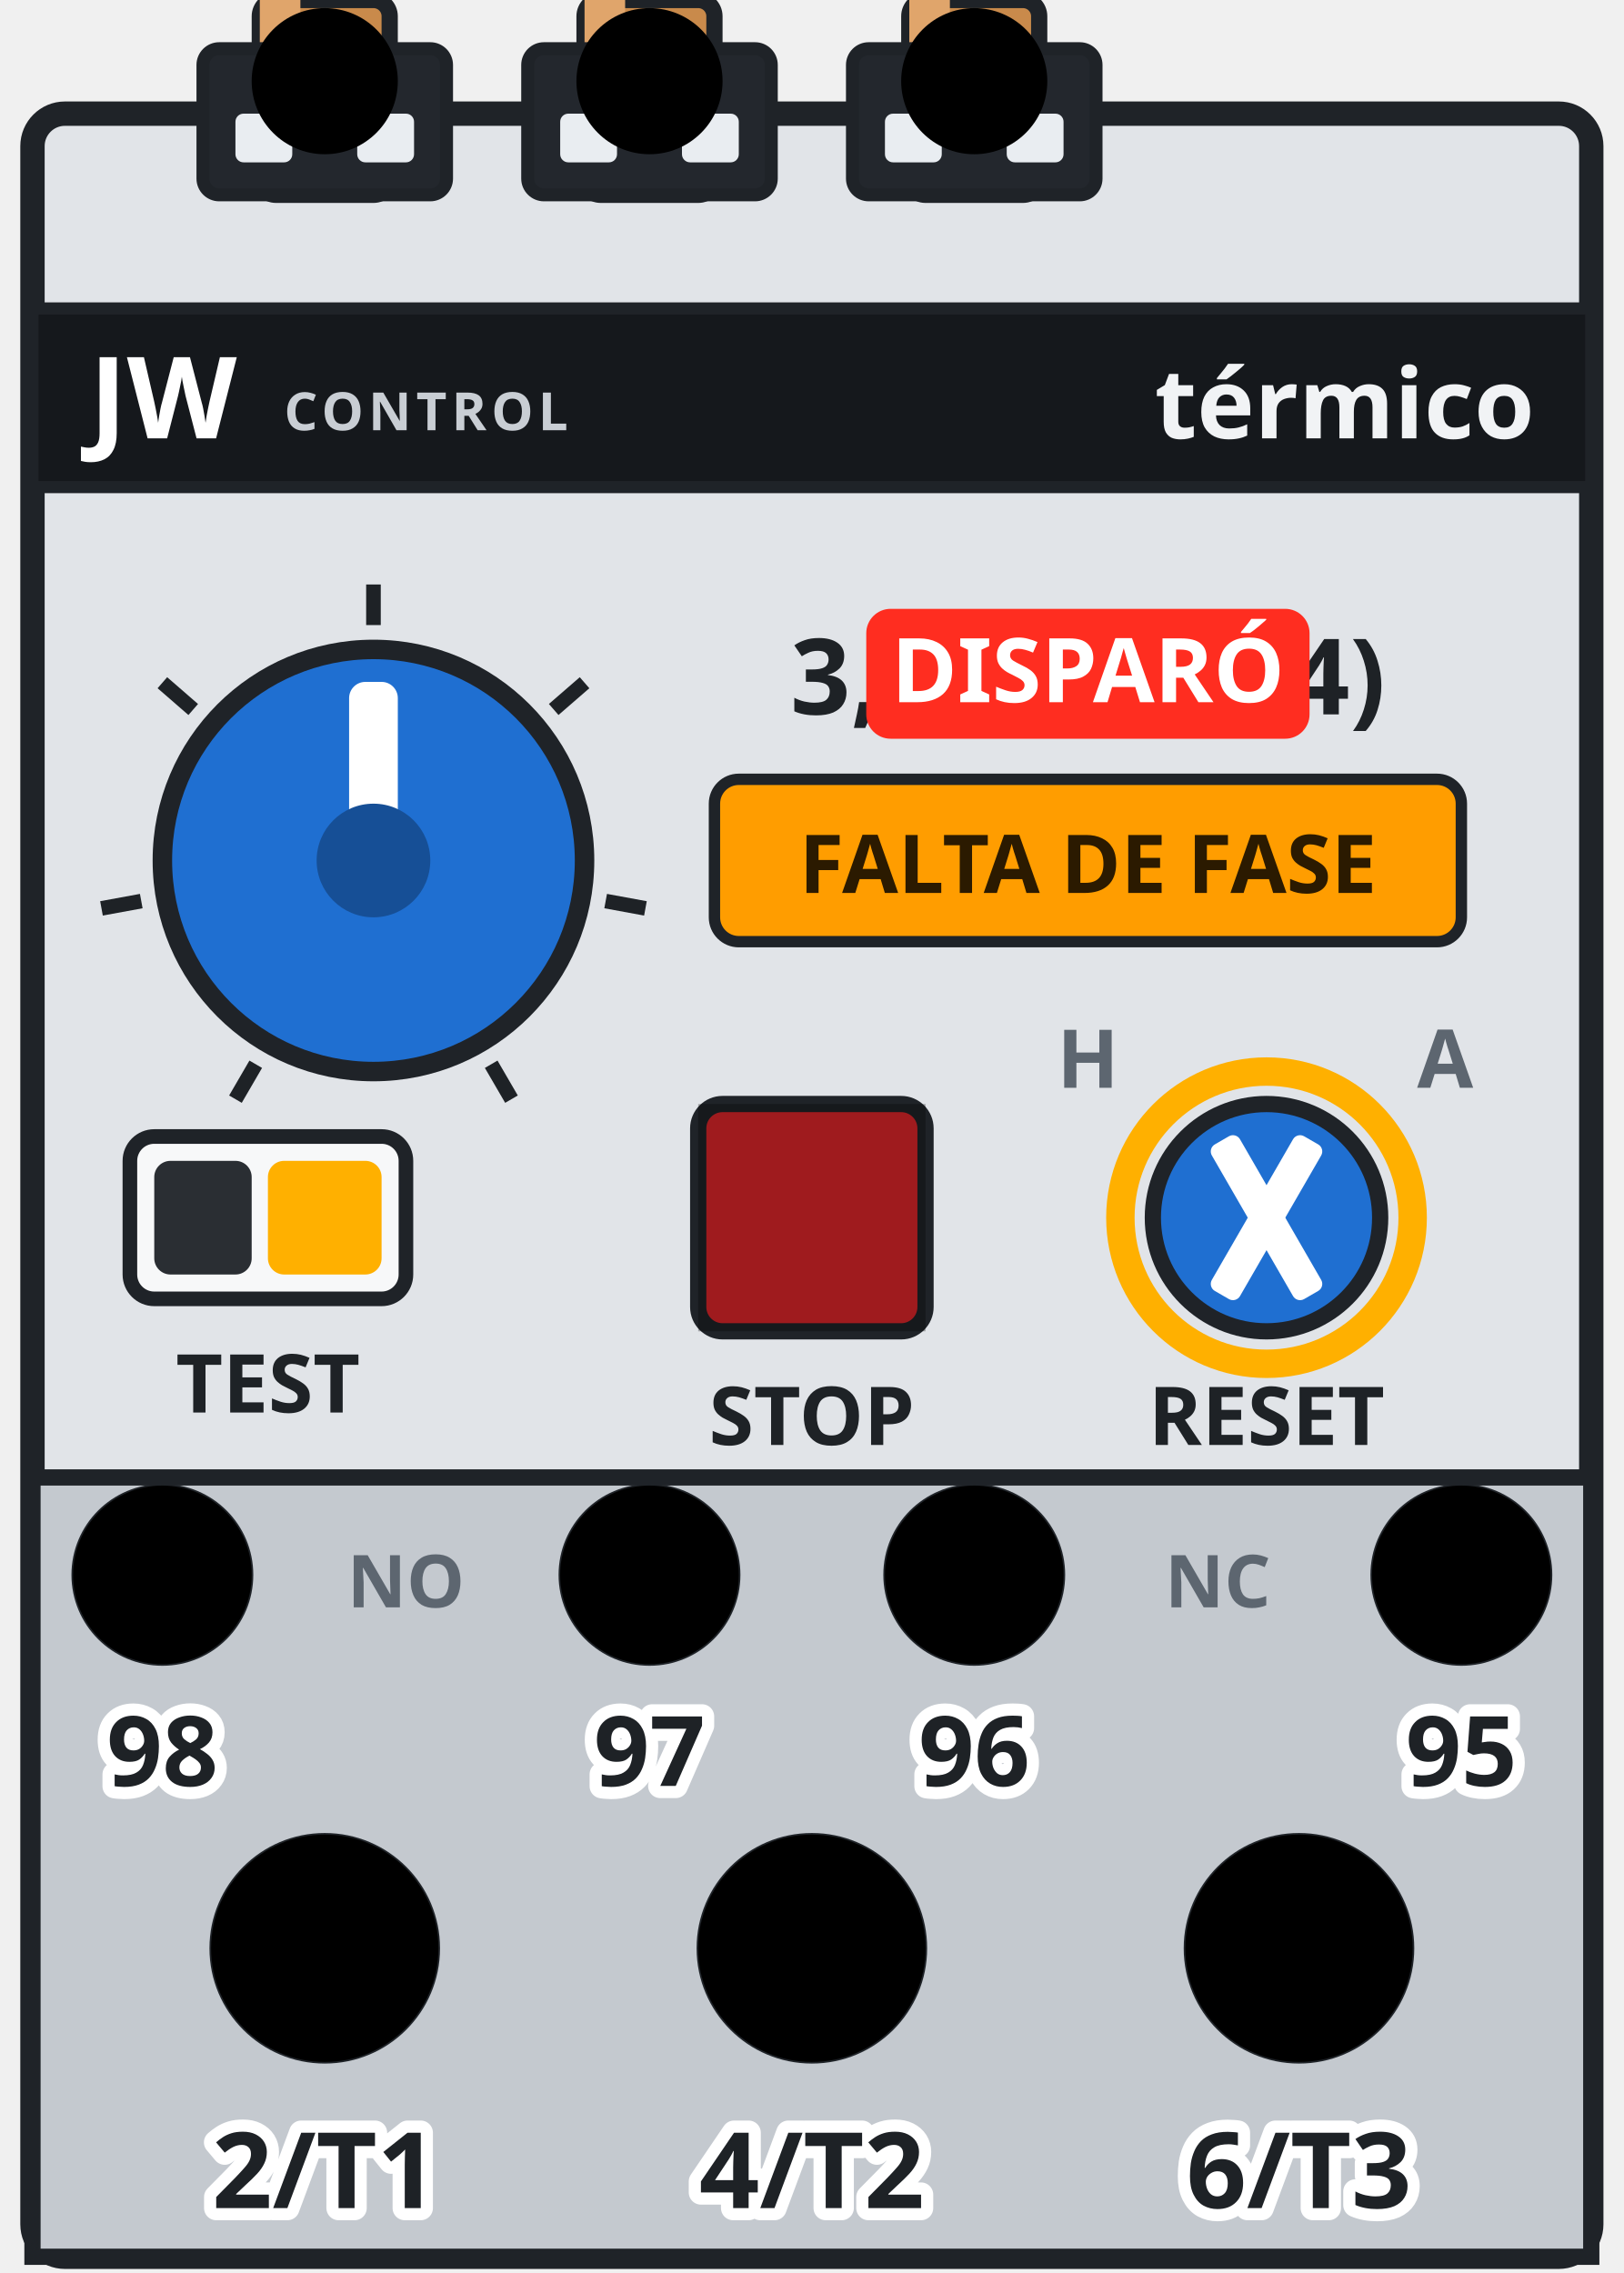
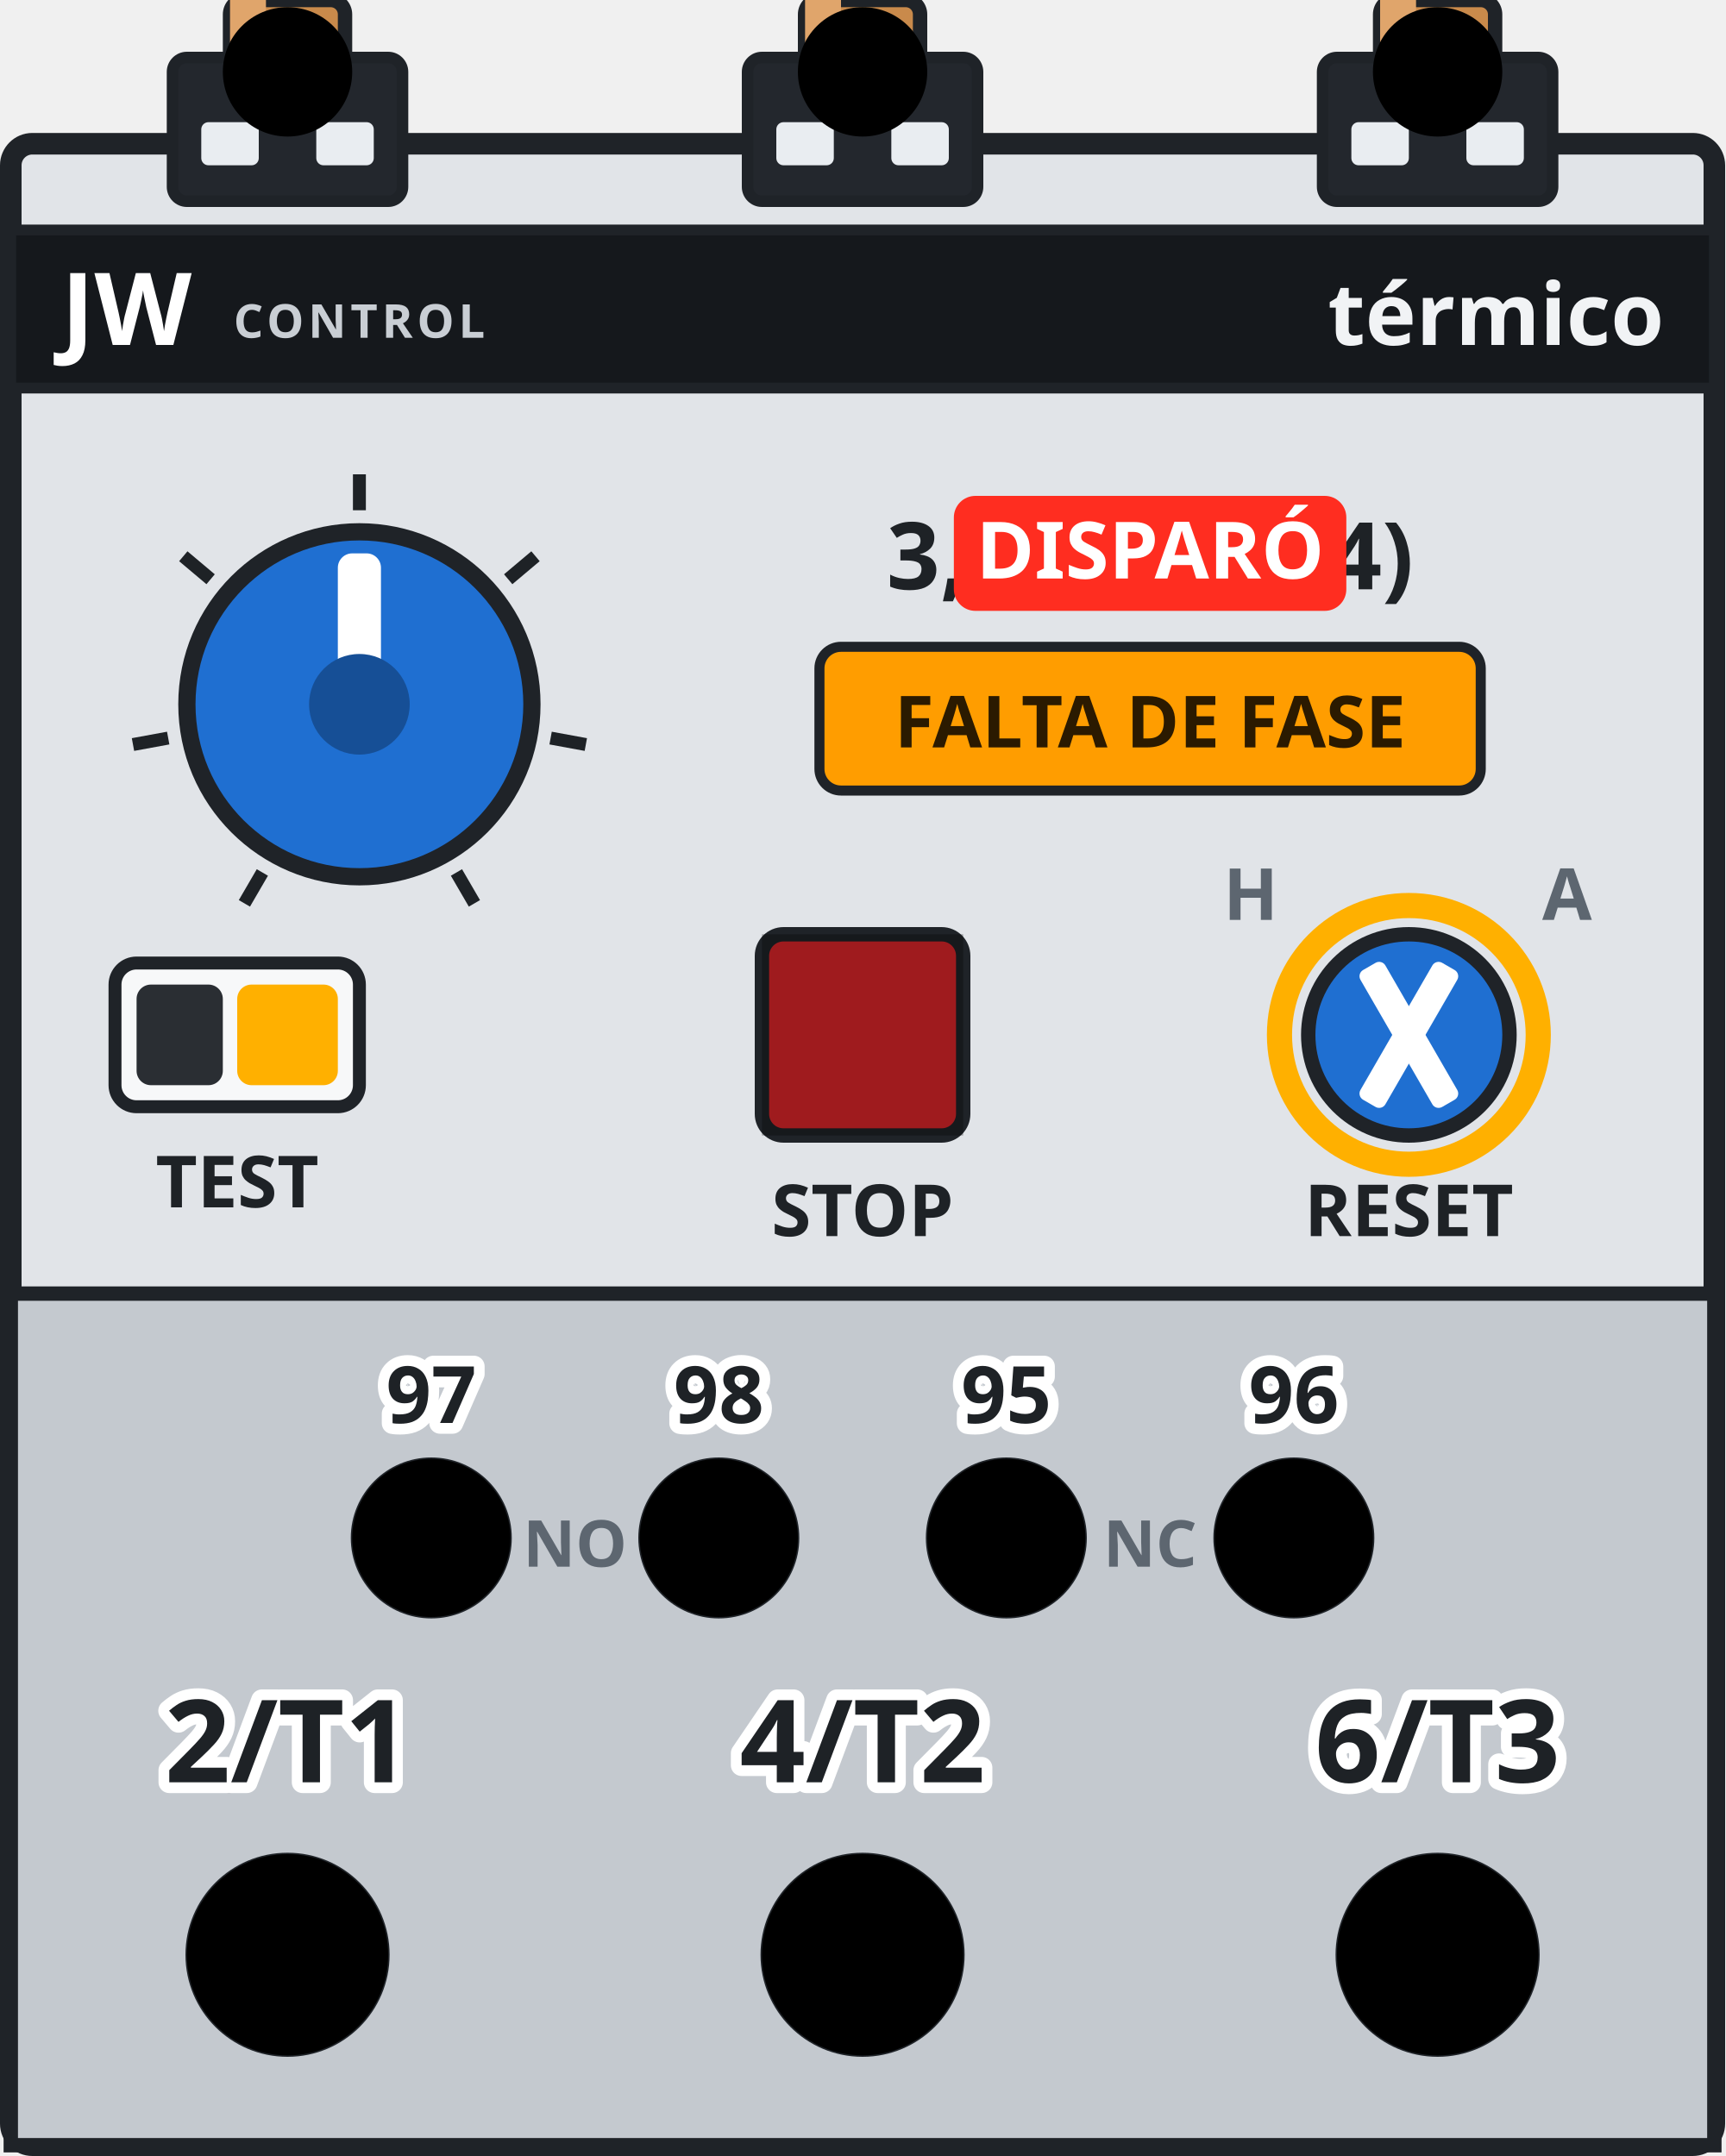
- <svg xmlns="http://www.w3.org/2000/svg" viewBox="0 0 200 280" width="200" height="280" font-family="Segoe UI,Noto Sans,Arial,sans-serif">
-   <rect x="4" y="14" width="192" height="264" rx="4" fill="#e1e4e8" stroke="#1f2328" stroke-width="3" />
+ <svg xmlns="http://www.w3.org/2000/svg" viewBox="0 0 240 300" width="240" height="300" font-family="Segoe UI,Noto Sans,Arial,sans-serif">
+   <rect x="1.5" y="20" width="237" height="278.5" rx="3" fill="#e1e4e8" stroke="#1f2328" stroke-width="3" />
  <g data-show="!mounted">
    <rect x="32" y="0" width="16" height="24" rx="2" fill="#c98a4b" stroke="#1f2328" stroke-width="2" />
    <rect x="32" y="0" width="5" height="24" fill="#e0a56b" stroke="none" stroke-width="0" />
-     <rect x="72" y="0" width="16" height="24" rx="2" fill="#c98a4b" stroke="#1f2328" stroke-width="2" />
-     <rect x="72" y="0" width="5" height="24" fill="#e0a56b" stroke="none" stroke-width="0" />
    <rect x="112" y="0" width="16" height="24" rx="2" fill="#c98a4b" stroke="#1f2328" stroke-width="2" />
    <rect x="112" y="0" width="5" height="24" fill="#e0a56b" stroke="none" stroke-width="0" />
+     <rect x="192" y="0" width="16" height="24" rx="2" fill="#c98a4b" stroke="#1f2328" stroke-width="2" />
+     <rect x="192" y="0" width="5" height="24" fill="#e0a56b" stroke="none" stroke-width="0" />
  </g>
-   <rect x="25" y="6" width="30" height="18" rx="2" fill="#23272d" stroke="#1f2328" stroke-width="1.6" />
-   <rect x="29" y="14" width="7" height="6" rx="1" fill="#e9edf1" stroke="none" stroke-width="0" />
-   <rect x="44" y="14" width="7" height="6" rx="1" fill="#e9edf1" stroke="none" stroke-width="0" />
-   <rect x="65" y="6" width="30" height="18" rx="2" fill="#23272d" stroke="#1f2328" stroke-width="1.6" />
-   <rect x="69" y="14" width="7" height="6" rx="1" fill="#e9edf1" stroke="none" stroke-width="0" />
-   <rect x="84" y="14" width="7" height="6" rx="1" fill="#e9edf1" stroke="none" stroke-width="0" />
-   <rect x="105" y="6" width="30" height="18" rx="2" fill="#23272d" stroke="#1f2328" stroke-width="1.6" />
-   <rect x="109" y="14" width="7" height="6" rx="1" fill="#e9edf1" stroke="none" stroke-width="0" />
-   <rect x="124" y="14" width="7" height="6" rx="1" fill="#e9edf1" stroke="none" stroke-width="0" />
+   <rect x="24" y="8" width="32" height="20" rx="2" fill="#23272d" stroke="#1f2328" stroke-width="1.6" />
+   <rect x="28" y="17" width="8" height="6" rx="1" fill="#e9edf1" stroke="none" stroke-width="0" />
+   <rect x="44" y="17" width="8" height="6" rx="1" fill="#e9edf1" stroke="none" stroke-width="0" />
+   <rect x="104" y="8" width="32" height="20" rx="2" fill="#23272d" stroke="#1f2328" stroke-width="1.6" />
+   <rect x="108" y="17" width="8" height="6" rx="1" fill="#e9edf1" stroke="none" stroke-width="0" />
+   <rect x="124" y="17" width="8" height="6" rx="1" fill="#e9edf1" stroke="none" stroke-width="0" />
+   <rect x="184" y="8" width="32" height="20" rx="2" fill="#23272d" stroke="#1f2328" stroke-width="1.6" />
+   <rect x="188" y="17" width="8" height="6" rx="1" fill="#e9edf1" stroke="none" stroke-width="0" />
+   <rect x="204" y="17" width="8" height="6" rx="1" fill="#e9edf1" stroke="none" stroke-width="0" />
  <circle class="jw-term" data-term="1" cx="40" cy="10" r="9" />
-   <circle class="jw-term" data-term="3" cx="80" cy="10" r="9" />
-   <circle class="jw-term" data-term="5" cx="120" cy="10" r="9" />
-   <rect x="4" y="38" width="192" height="22" fill="#15181c" stroke="#1f2328" stroke-width="1.5" />
-   <text x="11" y="54" font-size="14" font-weight="900" fill="#fff" text-anchor="start">JW</text>
-   <text x="35" y="53" font-size="6.5" font-weight="800" fill="#c9ced4" text-anchor="start" letter-spacing=".6">CONTROL</text>
-   <text x="189" y="54" font-size="12" font-weight="800" fill="#f1f3f5" text-anchor="end">térmico</text>
-   <circle cx="46" cy="106" r="26" fill="#1f6fd1" stroke="#1f2328" stroke-width="2.4" />
-   <path d="M31.5 131.1 L29.0 135.4" fill="none" stroke="#1e2226" stroke-width="1.8" />
-   <path d="M17.4 111.0 L12.5 111.9" fill="none" stroke="#1e2226" stroke-width="1.8" />
-   <path d="M23.8 87.4 L20.0 84.1" fill="none" stroke="#1e2226" stroke-width="1.8" />
-   <path d="M46.0 77.0 L46.0 72.0" fill="none" stroke="#1e2226" stroke-width="1.8" />
-   <path d="M68.2 87.4 L72.0 84.1" fill="none" stroke="#1e2226" stroke-width="1.8" />
-   <path d="M74.6 111.0 L79.5 111.9" fill="none" stroke="#1e2226" stroke-width="1.8" />
-   <path d="M60.5 131.1 L63.0 135.4" fill="none" stroke="#1e2226" stroke-width="1.8" />
-   <g data-rotate="out.ajusteRel:0:1:-150:150:46:106">
-     <rect x="43" y="84" width="6" height="26" rx="2" fill="#ffffff" stroke="none" stroke-width="0" />
-     <circle cx="46" cy="106" r="7" fill="#164f96" stroke="none" stroke-width="0" />
+   <circle class="jw-term" data-term="3" cx="120" cy="10" r="9" />
+   <circle class="jw-term" data-term="5" cx="200" cy="10" r="9" />
+   <rect x="1.5" y="32" width="237" height="22" fill="#15181c" stroke="#1f2328" stroke-width="1.5" />
+   <text x="8.5" y="48" font-size="14" font-weight="900" fill="#fff" text-anchor="start">JW</text>
+   <text x="32.5" y="47" font-size="6.5" font-weight="800" fill="#c9ced4" text-anchor="start" letter-spacing=".6">CONTROL</text>
+   <text x="231.5" y="48" font-size="12" font-weight="800" fill="#f1f3f5" text-anchor="end">térmico</text>
+   <circle cx="50" cy="98" r="24" fill="#1f6fd1" stroke="#1f2328" stroke-width="2.4" />
+   <path d="M36.5 121.4 L34.0 125.7" fill="none" stroke="#1e2226" stroke-width="1.8" />
+   <path d="M23.4 102.7 L18.5 103.6" fill="none" stroke="#1e2226" stroke-width="1.8" />
+   <path d="M29.3 80.6 L25.5 77.4" fill="none" stroke="#1e2226" stroke-width="1.8" />
+   <path d="M50.0 71.0 L50.0 66.0" fill="none" stroke="#1e2226" stroke-width="1.8" />
+   <path d="M70.7 80.6 L74.5 77.4" fill="none" stroke="#1e2226" stroke-width="1.8" />
+   <path d="M76.6 102.7 L81.5 103.6" fill="none" stroke="#1e2226" stroke-width="1.8" />
+   <path d="M63.5 121.4 L66.0 125.7" fill="none" stroke="#1e2226" stroke-width="1.8" />
+   <g data-rotate="out.ajusteRel:0:1:-150:150:50:98">
+     <rect x="47" y="77" width="6" height="24" rx="2" fill="#ffffff" stroke="none" stroke-width="0" />
+     <circle cx="50" cy="98" r="7" fill="#164f96" stroke="none" stroke-width="0" />
  </g>
-   <text x="134" y="88" font-size="13" font-weight="900" fill="#1e2226" text-anchor="middle" data-show="!out.tripped" data-text="out.ajusteTxt">3,2 A (2,5-4)</text>
+   <text x="160" y="82" font-size="13" font-weight="900" fill="#1e2226" text-anchor="middle" data-show="!out.tripped" data-text="out.ajusteTxt">3,2 A (2,5-4)</text>
  <g data-show="out.tripped">
-     <rect x="106.7" y="75" width="54.6" height="16" rx="3" fill="#ff2d20" stroke="none" stroke-width="0" />
-     <text x="134" y="86.5" font-size="11" font-weight="800" fill="#fff" text-anchor="middle">DISPARÓ</text>
+     <rect x="132.7" y="69" width="54.6" height="16" rx="3" fill="#ff2d20" stroke="none" stroke-width="0" />
+     <text x="160" y="80.5" font-size="11" font-weight="800" fill="#fff" text-anchor="middle">DISPARÓ</text>
  </g>
  <g data-show="out.faltaFase">
-     <rect x="88" y="96" width="92" height="20" rx="3" fill="#ff9d00" stroke="#1f2328" stroke-width="1.4" />
-     <text x="134" y="110" font-size="10" font-weight="900" fill="#2b1a00" text-anchor="middle">FALTA DE FASE</text>
+     <rect x="114" y="90" width="92" height="20" rx="3" fill="#ff9d00" stroke="#1f2328" stroke-width="1.4" />
+     <text x="160" y="104" font-size="10" font-weight="900" fill="#2b1a00" text-anchor="middle">FALTA DE FASE</text>
  </g>
  <g data-action="test" data-kind="momentary" style="cursor:pointer">
-     <rect x="16" y="140" width="34" height="20" rx="3" fill="#f7f8f9" stroke="#1f2328" stroke-width="1.8" />
-     <rect x="19" y="143" width="12" height="14" rx="2" fill="#2a2e33" stroke="none" stroke-width="0" />
-     <rect x="33" y="143" width="14" height="14" rx="2" fill="#ffb000" stroke="none" stroke-width="0" data-show="out.test" />
-     <text x="33" y="174" font-size="10" font-weight="800" fill="#1e2226" text-anchor="middle">TEST</text>
+     <rect x="16" y="134" width="34" height="20" rx="3" fill="#f7f8f9" stroke="#1f2328" stroke-width="1.8" />
+     <rect x="19" y="137" width="12" height="14" rx="2" fill="#2a2e33" stroke="none" stroke-width="0" />
+     <rect x="33" y="137" width="14" height="14" rx="2" fill="#ffb000" stroke="none" stroke-width="0" data-show="out.test" />
+     <text x="33" y="168" font-size="10" font-weight="800" fill="#1e2226" text-anchor="middle">TEST</text>
  </g>
  <g data-action="stop" data-kind="momentary" style="cursor:pointer">
-     <rect x="86" y="136" width="28" height="28" rx="3" fill="#e3262b" stroke="#1f2328" stroke-width="2" />
-     <rect x="86" y="136" width="28" height="28" rx="none" fill="#000" stroke="0" stroke-width="1.2" opacity=".3" data-show="out.stop" />
-     <text x="100" y="178" font-size="10" font-weight="800" fill="#1e2226" text-anchor="middle">STOP</text>
+     <rect x="106" y="130" width="28" height="28" rx="3" fill="#e3262b" stroke="#1f2328" stroke-width="2" />
+     <rect x="106" y="130" width="28" height="28" rx="none" fill="#000" stroke="0" stroke-width="1.2" opacity=".3" data-show="out.stop" />
+     <text x="120" y="172" font-size="10" font-weight="800" fill="#1e2226" text-anchor="middle">STOP</text>
  </g>
  <g data-action="reset" data-kind="momentary" style="cursor:pointer">
-     <circle cx="156" cy="150" r="14" fill="#1f6fd1" stroke="#1f2328" stroke-width="2" />
-     <g data-show="param.rearme=manual (H)" transform="rotate(-30 156 150)">
-       <rect x="154" y="139" width="4" height="22" rx="1" fill="#fff" stroke="none" stroke-width="0" />
+     <circle cx="196" cy="144" r="14" fill="#1f6fd1" stroke="#1f2328" stroke-width="2" />
+     <g data-show="param.rearme=manual (H)" transform="rotate(-30 196 144)">
+       <rect x="194" y="133" width="4" height="22" rx="1" fill="#fff" stroke="none" stroke-width="0" />
    </g>
-     <g data-show="param.rearme=automático (A)" transform="rotate(30 156 150)">
-       <rect x="154" y="139" width="4" height="22" rx="1" fill="#fff" stroke="none" stroke-width="0" />
+     <g data-show="param.rearme=automático (A)" transform="rotate(30 196 144)">
+       <rect x="194" y="133" width="4" height="22" rx="1" fill="#fff" stroke="none" stroke-width="0" />
    </g>
-     <circle cx="156" cy="150" r="18" fill="none" stroke="#ffb000" stroke-width="3.5" data-show="out.tripped" />
-     <text x="156" y="178" font-size="10" font-weight="800" fill="#1e2226" text-anchor="middle">RESET</text>
-     <text x="134" y="134" font-size="10" font-weight="800" fill="#5d6670" text-anchor="middle">H</text>
-     <text x="178" y="134" font-size="10" font-weight="800" fill="#5d6670" text-anchor="middle">A</text>
+     <circle cx="196" cy="144" r="18" fill="none" stroke="#ffb000" stroke-width="3.5" data-show="out.tripped" />
+     <text x="196" y="172" font-size="10" font-weight="800" fill="#1e2226" text-anchor="middle">RESET</text>
+     <text x="174" y="128" font-size="10" font-weight="800" fill="#5d6670" text-anchor="middle">H</text>
+     <text x="218" y="128" font-size="10" font-weight="800" fill="#5d6670" text-anchor="middle">A</text>
  </g>
-   <rect x="4" y="182" width="192" height="96" fill="#c4c9cf" stroke="#1f2328" stroke-width="2" />
-   <circle cx="20" cy="194" r="10" fill="#fbfbfc" stroke="#1f2328" stroke-width="2.4" />
-   <circle cx="20" cy="194" r="6.8" fill="none" stroke="#a3aab2" stroke-width="1.2" />
-   <path d="M14.5 194h11.0 M20 188.5v11.0" fill="none" stroke="#2a2e33" stroke-width="3.4" stroke-linecap="round" />
-   <circle class="jw-term" data-term="98" cx="20" cy="194" r="11" data-side="b" />
-   <text x="20" y="220" font-size="12" font-weight="800" fill="#1e2226" text-anchor="middle" stroke="#ffffff" stroke-width="3" paint-order="stroke" stroke-linejoin="round">98</text>
-   <circle cx="80" cy="194" r="10" fill="#fbfbfc" stroke="#1f2328" stroke-width="2.4" />
-   <circle cx="80" cy="194" r="6.8" fill="none" stroke="#a3aab2" stroke-width="1.2" />
-   <path d="M74.5 194h11.0 M80 188.5v11.0" fill="none" stroke="#2a2e33" stroke-width="3.4" stroke-linecap="round" />
-   <circle class="jw-term" data-term="97" cx="80" cy="194" r="11" data-side="b" />
-   <text x="80" y="220" font-size="12" font-weight="800" fill="#1e2226" text-anchor="middle" stroke="#ffffff" stroke-width="3" paint-order="stroke" stroke-linejoin="round">97</text>
-   <circle cx="120" cy="194" r="10" fill="#fbfbfc" stroke="#1f2328" stroke-width="2.4" />
-   <circle cx="120" cy="194" r="6.8" fill="none" stroke="#a3aab2" stroke-width="1.2" />
-   <path d="M114.5 194h11.0 M120 188.5v11.0" fill="none" stroke="#2a2e33" stroke-width="3.4" stroke-linecap="round" />
-   <circle class="jw-term" data-term="96" cx="120" cy="194" r="11" data-side="b" />
-   <text x="120" y="220" font-size="12" font-weight="800" fill="#1e2226" text-anchor="middle" stroke="#ffffff" stroke-width="3" paint-order="stroke" stroke-linejoin="round">96</text>
-   <circle cx="180" cy="194" r="10" fill="#fbfbfc" stroke="#1f2328" stroke-width="2.4" />
-   <circle cx="180" cy="194" r="6.8" fill="none" stroke="#a3aab2" stroke-width="1.2" />
-   <path d="M174.5 194h11.0 M180 188.5v11.0" fill="none" stroke="#2a2e33" stroke-width="3.4" stroke-linecap="round" />
-   <circle class="jw-term" data-term="95" cx="180" cy="194" r="11" data-side="b" />
-   <text x="180" y="220" font-size="12" font-weight="800" fill="#1e2226" text-anchor="middle" stroke="#ffffff" stroke-width="3" paint-order="stroke" stroke-linejoin="round">95</text>
-   <text x="50" y="198" font-size="9" font-weight="800" fill="#5d6670" text-anchor="middle">NO</text>
-   <text x="150" y="198" font-size="9" font-weight="800" fill="#5d6670" text-anchor="middle">NC</text>
-   <circle cx="40" cy="240" r="13" fill="#fbfbfc" stroke="#1f2328" stroke-width="2.4" />
-   <circle cx="40" cy="240" r="9.8" fill="none" stroke="#a3aab2" stroke-width="1.2" />
-   <path d="M32.9 240h14.3 M40 232.8v14.3" fill="none" stroke="#2a2e33" stroke-width="3.4" stroke-linecap="round" />
-   <circle class="jw-term" data-term="2" cx="40" cy="240" r="14" data-side="b" />
-   <text x="40" y="272" font-size="13" font-weight="800" fill="#1e2226" text-anchor="middle" stroke="#ffffff" stroke-width="3" paint-order="stroke" stroke-linejoin="round">2/T1</text>
-   <circle cx="100" cy="240" r="13" fill="#fbfbfc" stroke="#1f2328" stroke-width="2.4" />
-   <circle cx="100" cy="240" r="9.8" fill="none" stroke="#a3aab2" stroke-width="1.2" />
-   <path d="M92.8 240h14.3 M100 232.8v14.3" fill="none" stroke="#2a2e33" stroke-width="3.4" stroke-linecap="round" />
-   <circle class="jw-term" data-term="4" cx="100" cy="240" r="14" data-side="b" />
-   <text x="100" y="272" font-size="13" font-weight="800" fill="#1e2226" text-anchor="middle" stroke="#ffffff" stroke-width="3" paint-order="stroke" stroke-linejoin="round">4/T2</text>
-   <circle cx="160" cy="240" r="13" fill="#fbfbfc" stroke="#1f2328" stroke-width="2.4" />
-   <circle cx="160" cy="240" r="9.8" fill="none" stroke="#a3aab2" stroke-width="1.2" />
-   <path d="M152.8 240h14.3 M160 232.8v14.3" fill="none" stroke="#2a2e33" stroke-width="3.4" stroke-linecap="round" />
-   <circle class="jw-term" data-term="6" cx="160" cy="240" r="14" data-side="b" />
-   <text x="160" y="272" font-size="13" font-weight="800" fill="#1e2226" text-anchor="middle" stroke="#ffffff" stroke-width="3" paint-order="stroke" stroke-linejoin="round">6/T3</text>
+   <rect x="1.5" y="180" width="237" height="118.5" fill="#c4c9cf" stroke="#1f2328" stroke-width="2" />
+   <text x="60" y="198" font-size="11" font-weight="800" fill="#1e2226" text-anchor="middle" stroke="#ffffff" stroke-width="3" paint-order="stroke" stroke-linejoin="round">97</text>
+   <circle cx="60" cy="214" r="10" fill="#fbfbfc" stroke="#1f2328" stroke-width="2.4" />
+   <circle cx="60" cy="214" r="6.8" fill="none" stroke="#a3aab2" stroke-width="1.2" />
+   <path d="M54.5 214h11.0 M60 208.5v11.0" fill="none" stroke="#2a2e33" stroke-width="3.4" stroke-linecap="round" />
+   <circle class="jw-term" data-term="97" cx="60" cy="214" r="11" data-side="b" />
+   <text x="100" y="198" font-size="11" font-weight="800" fill="#1e2226" text-anchor="middle" stroke="#ffffff" stroke-width="3" paint-order="stroke" stroke-linejoin="round">98</text>
+   <circle cx="100" cy="214" r="10" fill="#fbfbfc" stroke="#1f2328" stroke-width="2.4" />
+   <circle cx="100" cy="214" r="6.8" fill="none" stroke="#a3aab2" stroke-width="1.2" />
+   <path d="M94.5 214h11.0 M100 208.5v11.0" fill="none" stroke="#2a2e33" stroke-width="3.4" stroke-linecap="round" />
+   <circle class="jw-term" data-term="98" cx="100" cy="214" r="11" data-side="b" />
+   <text x="140" y="198" font-size="11" font-weight="800" fill="#1e2226" text-anchor="middle" stroke="#ffffff" stroke-width="3" paint-order="stroke" stroke-linejoin="round">95</text>
+   <circle cx="140" cy="214" r="10" fill="#fbfbfc" stroke="#1f2328" stroke-width="2.4" />
+   <circle cx="140" cy="214" r="6.8" fill="none" stroke="#a3aab2" stroke-width="1.2" />
+   <path d="M134.5 214h11.0 M140 208.5v11.0" fill="none" stroke="#2a2e33" stroke-width="3.4" stroke-linecap="round" />
+   <circle class="jw-term" data-term="95" cx="140" cy="214" r="11" data-side="b" />
+   <text x="180" y="198" font-size="11" font-weight="800" fill="#1e2226" text-anchor="middle" stroke="#ffffff" stroke-width="3" paint-order="stroke" stroke-linejoin="round">96</text>
+   <circle cx="180" cy="214" r="10" fill="#fbfbfc" stroke="#1f2328" stroke-width="2.4" />
+   <circle cx="180" cy="214" r="6.8" fill="none" stroke="#a3aab2" stroke-width="1.2" />
+   <path d="M174.5 214h11.0 M180 208.5v11.0" fill="none" stroke="#2a2e33" stroke-width="3.4" stroke-linecap="round" />
+   <circle class="jw-term" data-term="96" cx="180" cy="214" r="11" data-side="b" />
+   <text x="80" y="218" font-size="9" font-weight="800" fill="#5d6670" text-anchor="middle">NO</text>
+   <text x="160" y="218" font-size="9" font-weight="800" fill="#5d6670" text-anchor="middle">NC</text>
+   <text x="40" y="248" font-size="16" font-weight="800" fill="#1e2226" text-anchor="middle" stroke="#ffffff" stroke-width="3" paint-order="stroke" stroke-linejoin="round">2/T1</text>
+   <circle cx="40" cy="272" r="13" fill="#fbfbfc" stroke="#1f2328" stroke-width="2.4" />
+   <circle cx="40" cy="272" r="9.8" fill="none" stroke="#a3aab2" stroke-width="1.2" />
+   <path d="M32.9 272h14.3 M40 264.9v14.3" fill="none" stroke="#2a2e33" stroke-width="3.4" stroke-linecap="round" />
+   <circle class="jw-term" data-term="2" cx="40" cy="272" r="14" data-side="b" />
+   <text x="120" y="248" font-size="16" font-weight="800" fill="#1e2226" text-anchor="middle" stroke="#ffffff" stroke-width="3" paint-order="stroke" stroke-linejoin="round">4/T2</text>
+   <circle cx="120" cy="272" r="13" fill="#fbfbfc" stroke="#1f2328" stroke-width="2.4" />
+   <circle cx="120" cy="272" r="9.8" fill="none" stroke="#a3aab2" stroke-width="1.2" />
+   <path d="M112.8 272h14.3 M120 264.9v14.3" fill="none" stroke="#2a2e33" stroke-width="3.4" stroke-linecap="round" />
+   <circle class="jw-term" data-term="4" cx="120" cy="272" r="14" data-side="b" />
+   <text x="200" y="248" font-size="16" font-weight="800" fill="#1e2226" text-anchor="middle" stroke="#ffffff" stroke-width="3" paint-order="stroke" stroke-linejoin="round">6/T3</text>
+   <circle cx="200" cy="272" r="13" fill="#fbfbfc" stroke="#1f2328" stroke-width="2.4" />
+   <circle cx="200" cy="272" r="9.8" fill="none" stroke="#a3aab2" stroke-width="1.2" />
+   <path d="M192.8 272h14.3 M200 264.9v14.3" fill="none" stroke="#2a2e33" stroke-width="3.4" stroke-linecap="round" />
+   <circle class="jw-term" data-term="6" cx="200" cy="272" r="14" data-side="b" />
</svg>
